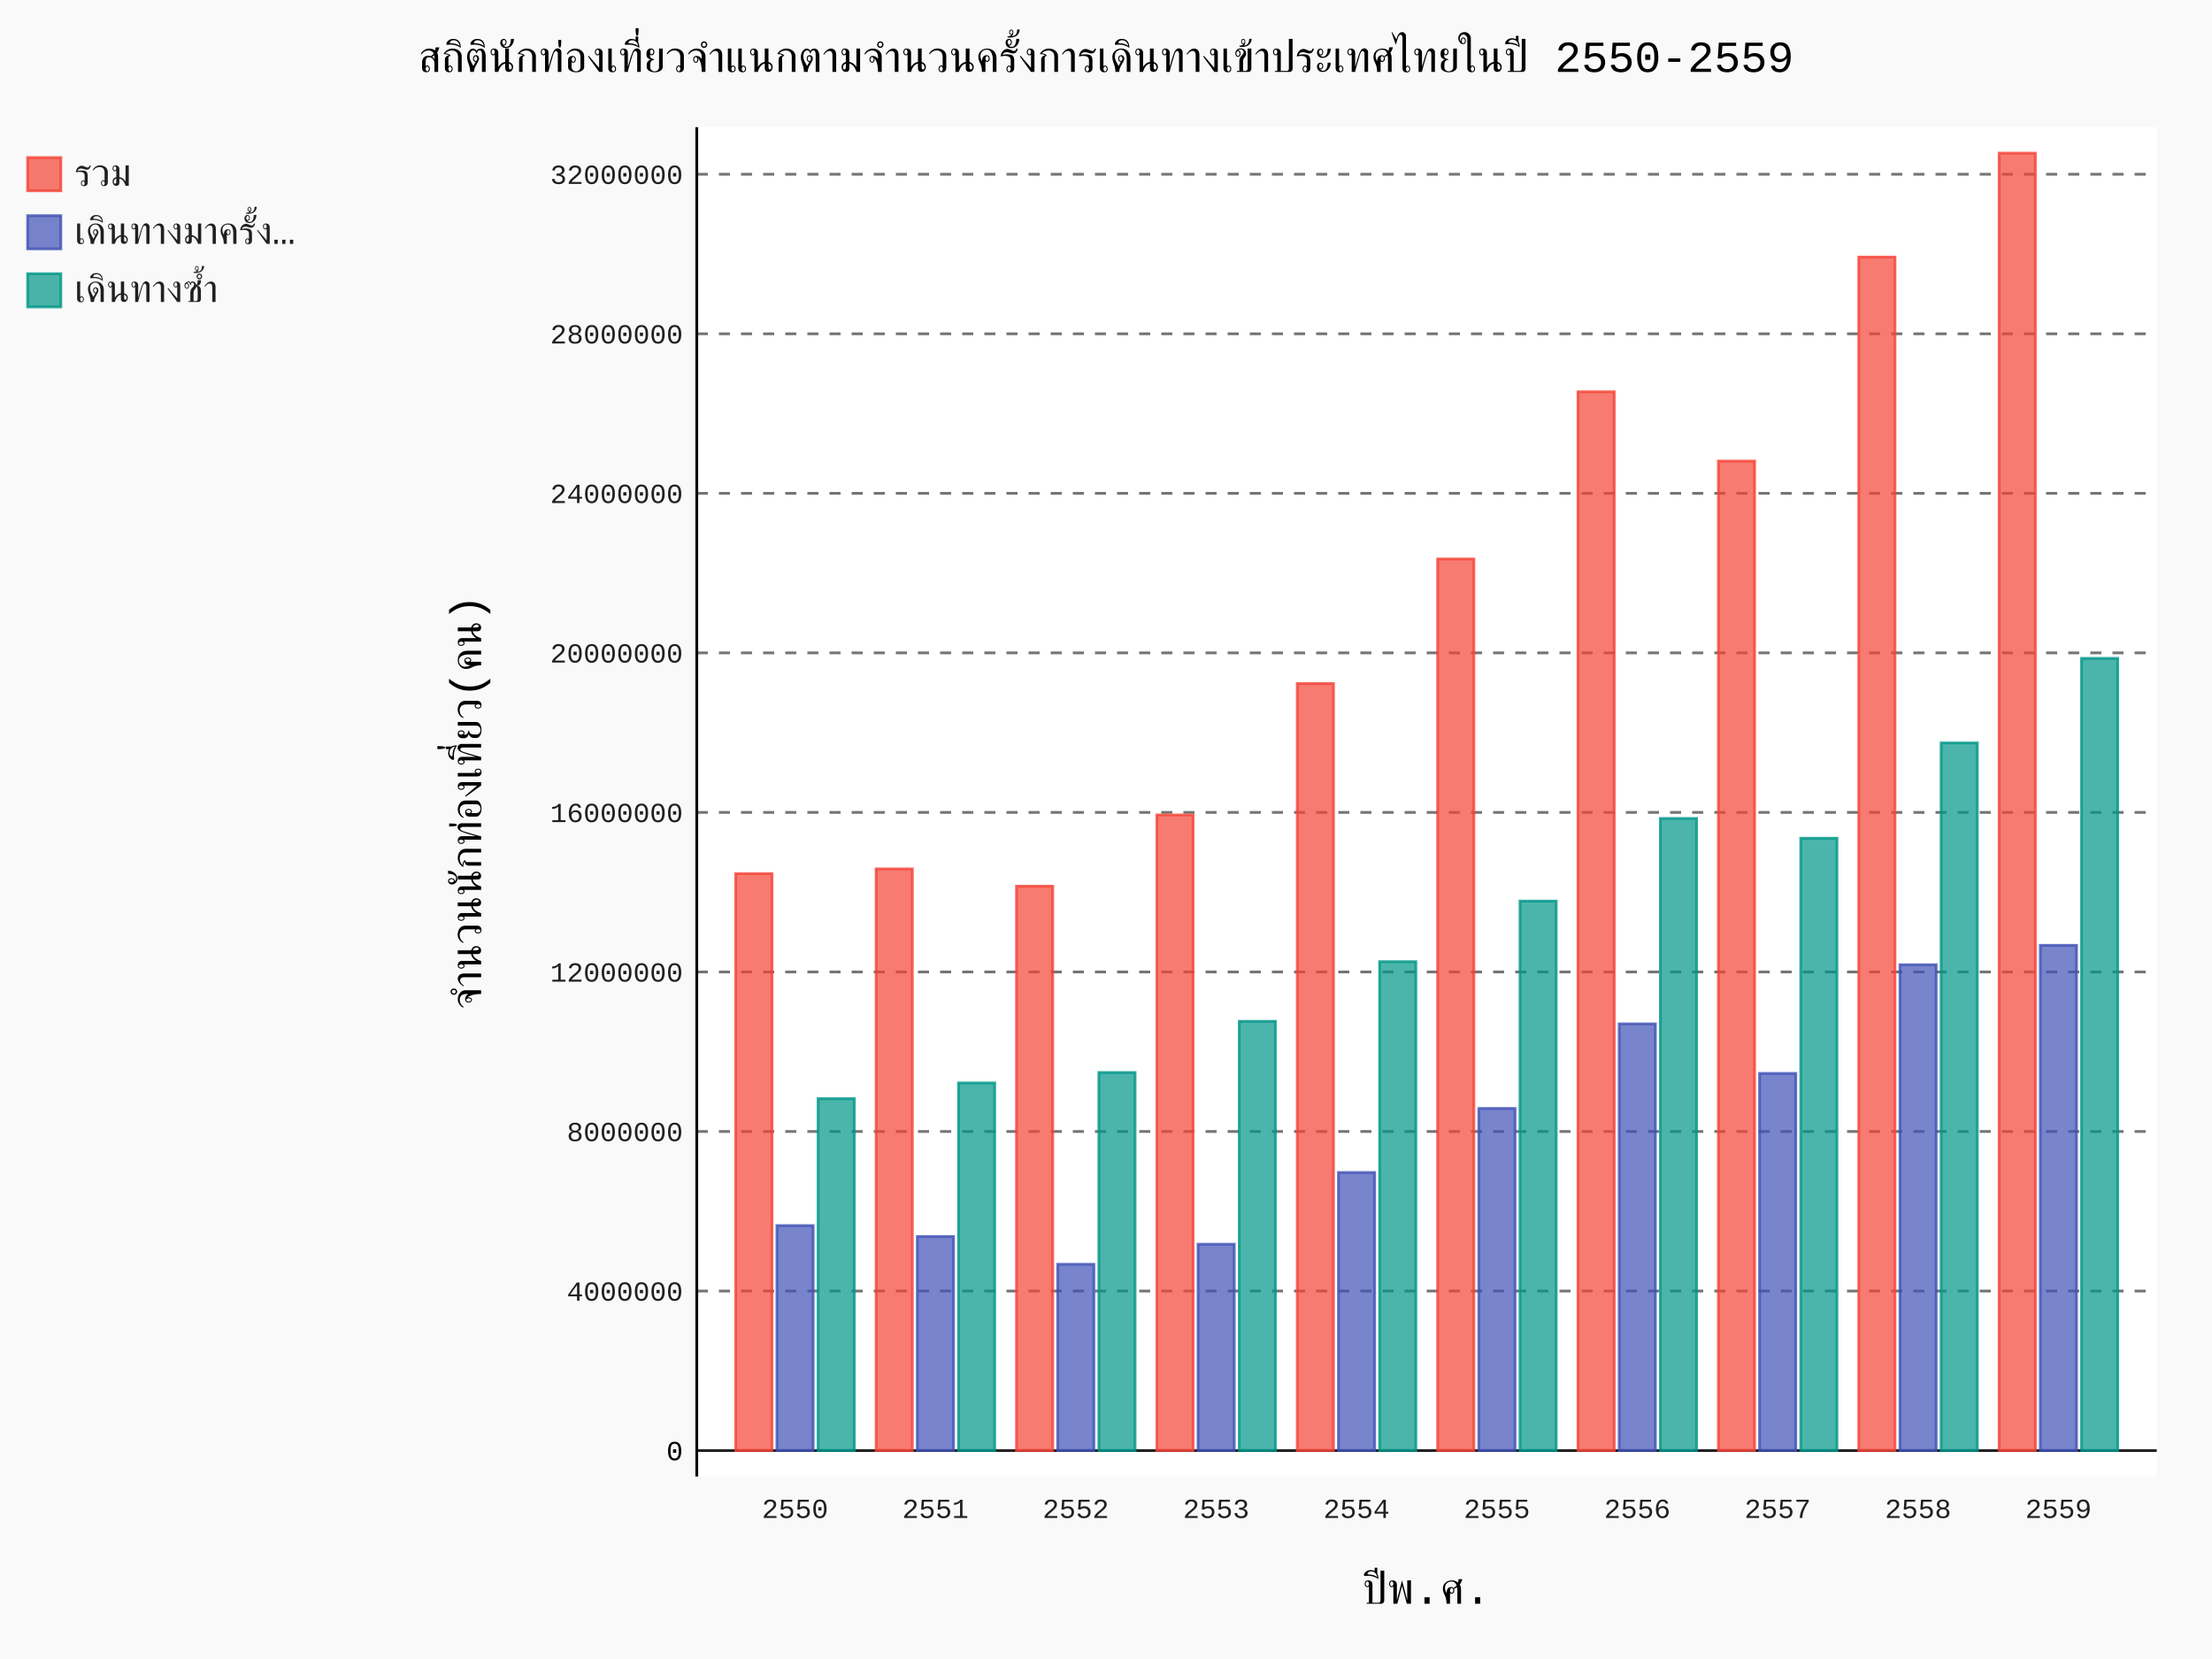
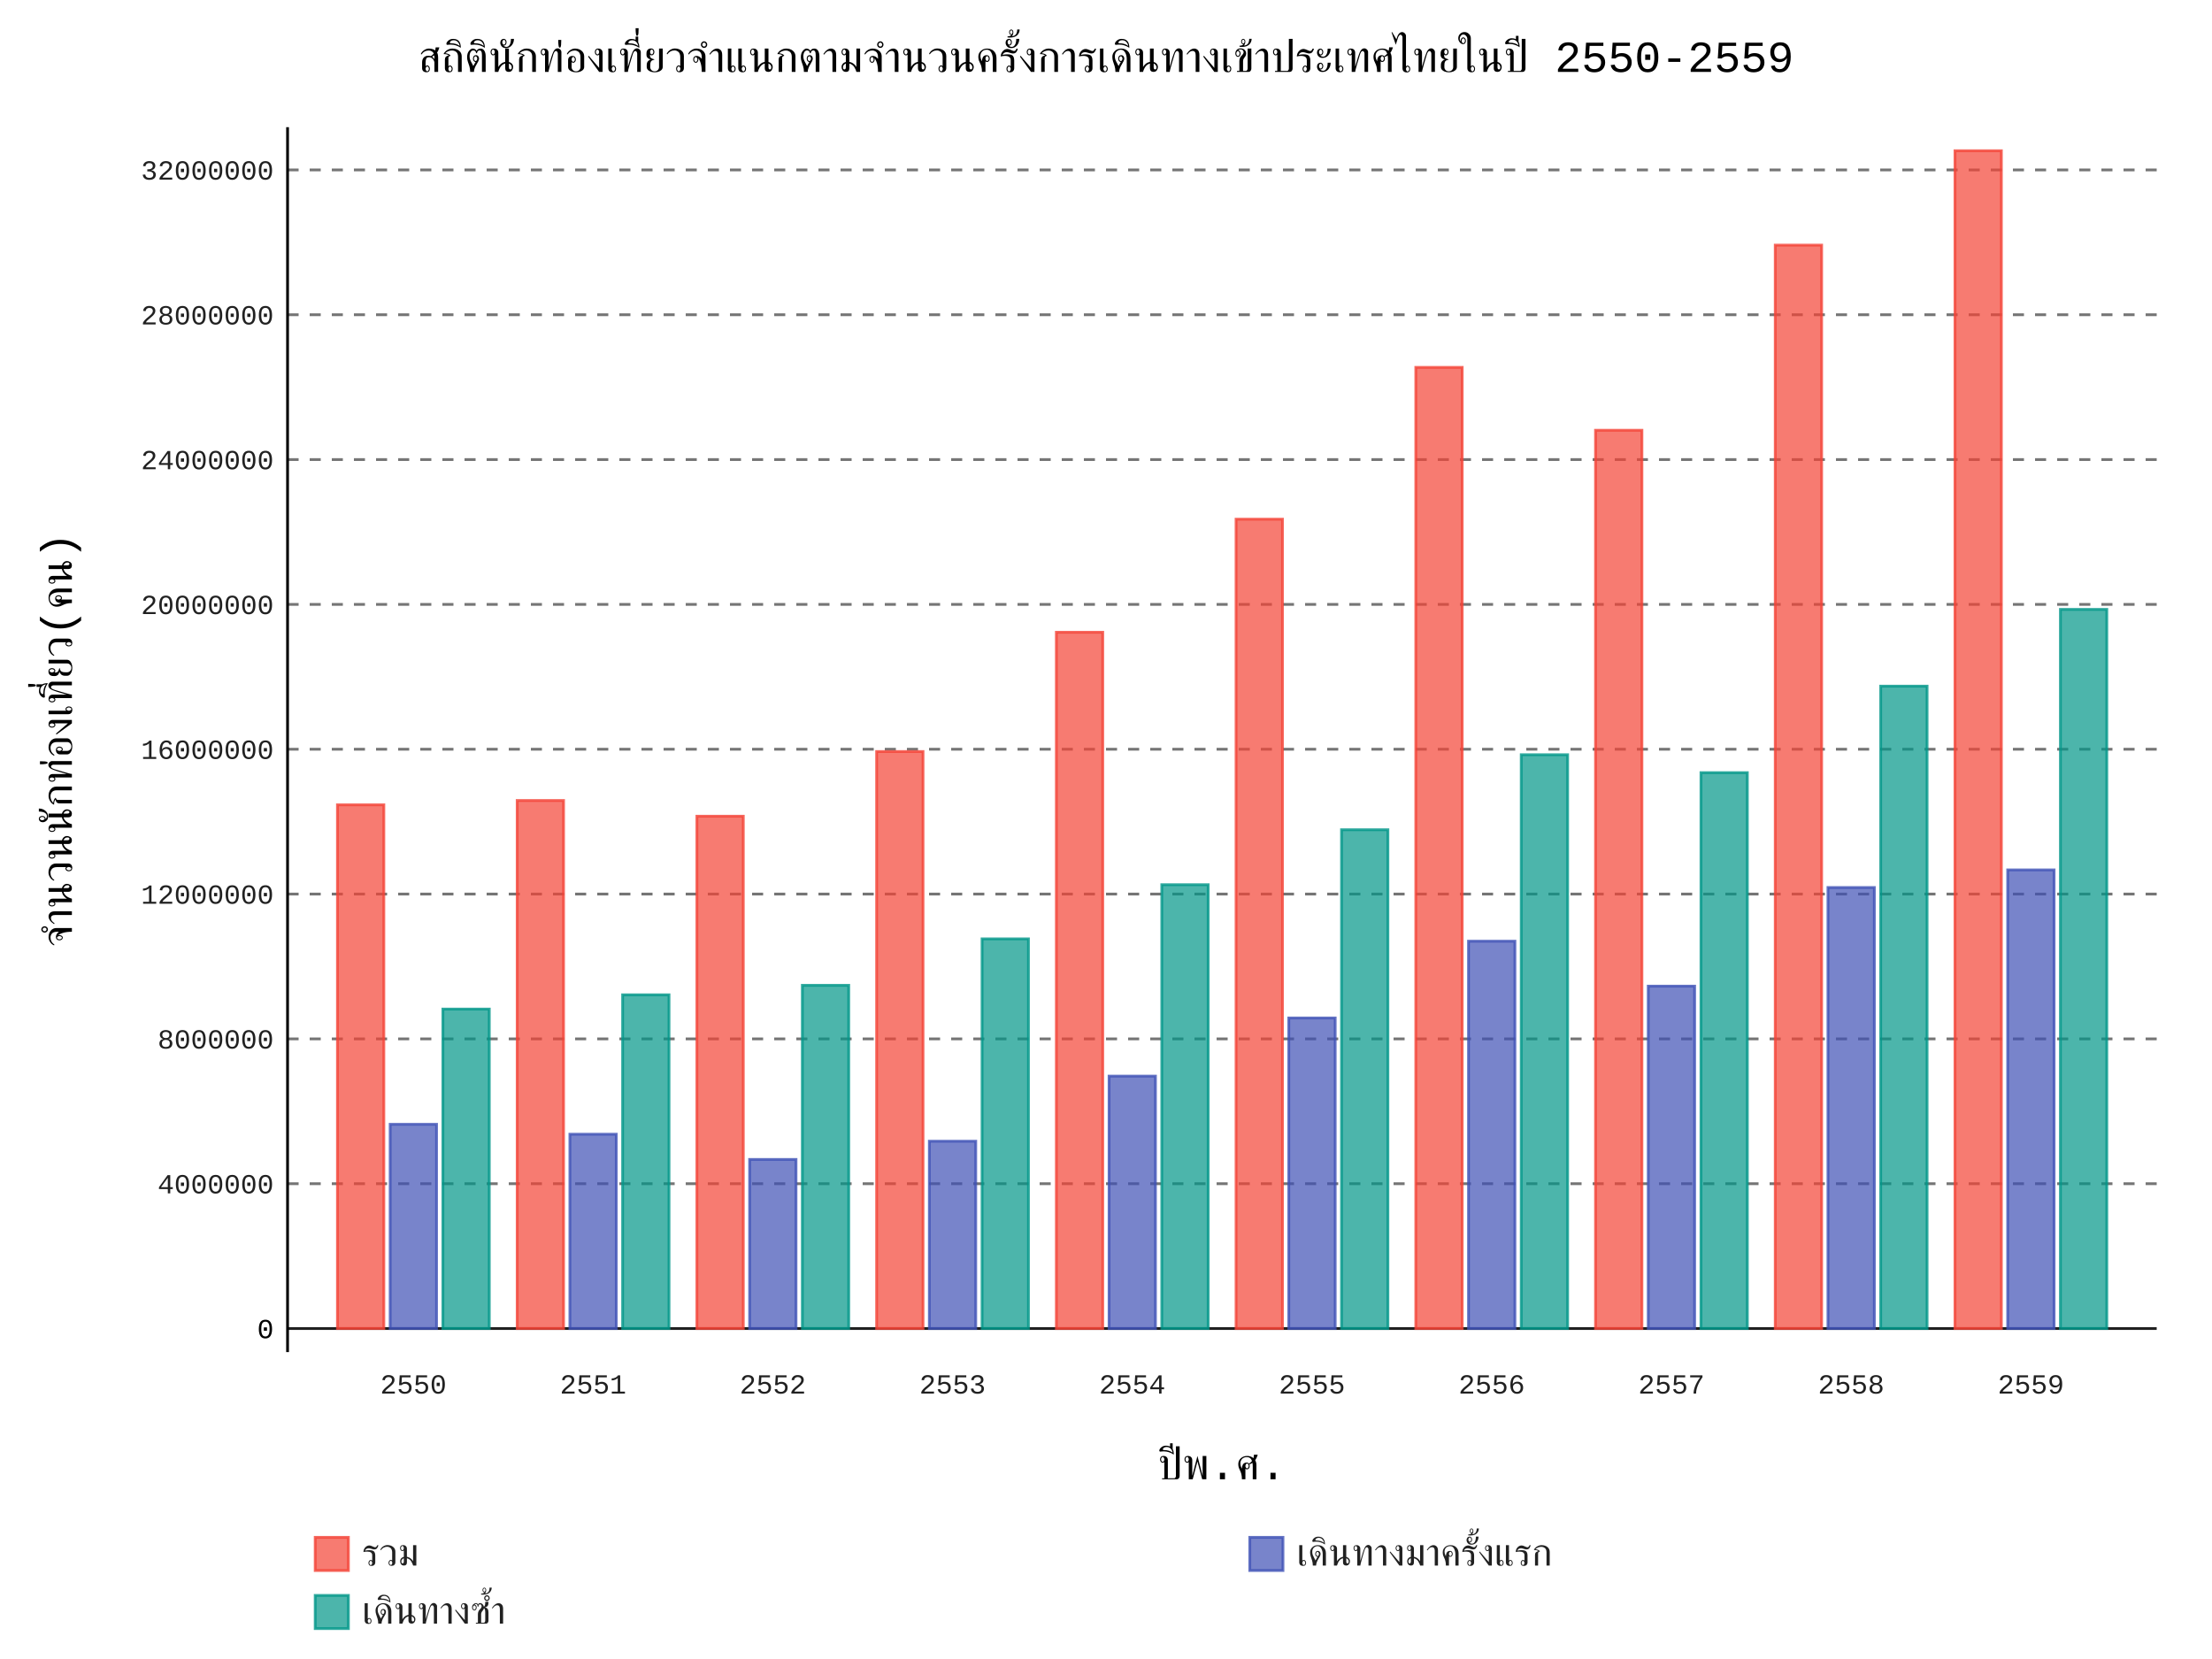
- <svg xmlns="http://www.w3.org/2000/svg" id="chart-8a398772-4ca2-445d-920a-6141f273beca" class="pygal-chart" viewBox="0 0 800 600">
+ <svg xmlns="http://www.w3.org/2000/svg" id="chart-2114342c-11d2-4416-b9d5-8581ab6a6085" class="pygal-chart" viewBox="0 0 800 600">
  <defs>
-     <style type="text/css">#chart-8a398772-4ca2-445d-920a-6141f273beca{-webkit-user-select:none;-webkit-font-smoothing:antialiased;font-family:Consolas,"Liberation Mono",Menlo,Courier,monospace}#chart-8a398772-4ca2-445d-920a-6141f273beca .title{font-family:Consolas,"Liberation Mono",Menlo,Courier,monospace;font-size:16px}#chart-8a398772-4ca2-445d-920a-6141f273beca .legends .legend text{font-family:Consolas,"Liberation Mono",Menlo,Courier,monospace;font-size:14px}#chart-8a398772-4ca2-445d-920a-6141f273beca .axis text{font-family:Consolas,"Liberation Mono",Menlo,Courier,monospace;font-size:10px}#chart-8a398772-4ca2-445d-920a-6141f273beca .axis text.major{font-family:Consolas,"Liberation Mono",Menlo,Courier,monospace;font-size:10px}#chart-8a398772-4ca2-445d-920a-6141f273beca .text-overlay text.value{font-family:Consolas,"Liberation Mono",Menlo,Courier,monospace;font-size:16px}#chart-8a398772-4ca2-445d-920a-6141f273beca .text-overlay text.label{font-family:Consolas,"Liberation Mono",Menlo,Courier,monospace;font-size:10px}#chart-8a398772-4ca2-445d-920a-6141f273beca .tooltip{font-family:Consolas,"Liberation Mono",Menlo,Courier,monospace;font-size:14px}#chart-8a398772-4ca2-445d-920a-6141f273beca text.no_data{font-family:Consolas,"Liberation Mono",Menlo,Courier,monospace;font-size:64px}
- #chart-8a398772-4ca2-445d-920a-6141f273beca{background-color:rgba(249,249,249,1)}#chart-8a398772-4ca2-445d-920a-6141f273beca path,#chart-8a398772-4ca2-445d-920a-6141f273beca line,#chart-8a398772-4ca2-445d-920a-6141f273beca rect,#chart-8a398772-4ca2-445d-920a-6141f273beca circle{-webkit-transition:150ms;-moz-transition:150ms;transition:150ms}#chart-8a398772-4ca2-445d-920a-6141f273beca .graph &gt; .background{fill:rgba(249,249,249,1)}#chart-8a398772-4ca2-445d-920a-6141f273beca .plot &gt; .background{fill:rgba(255,255,255,1)}#chart-8a398772-4ca2-445d-920a-6141f273beca .graph{fill:rgba(0,0,0,.87)}#chart-8a398772-4ca2-445d-920a-6141f273beca text.no_data{fill:rgba(0,0,0,1)}#chart-8a398772-4ca2-445d-920a-6141f273beca .title{fill:rgba(0,0,0,1)}#chart-8a398772-4ca2-445d-920a-6141f273beca .legends .legend text{fill:rgba(0,0,0,.87)}#chart-8a398772-4ca2-445d-920a-6141f273beca .legends .legend:hover text{fill:rgba(0,0,0,1)}#chart-8a398772-4ca2-445d-920a-6141f273beca .axis .line{stroke:rgba(0,0,0,1)}#chart-8a398772-4ca2-445d-920a-6141f273beca .axis .guide.line{stroke:rgba(0,0,0,.54)}#chart-8a398772-4ca2-445d-920a-6141f273beca .axis .major.line{stroke:rgba(0,0,0,.87)}#chart-8a398772-4ca2-445d-920a-6141f273beca .axis text.major{fill:rgba(0,0,0,1)}#chart-8a398772-4ca2-445d-920a-6141f273beca .axis.y .guides:hover .guide.line,#chart-8a398772-4ca2-445d-920a-6141f273beca .line-graph .axis.x .guides:hover .guide.line,#chart-8a398772-4ca2-445d-920a-6141f273beca .stackedline-graph .axis.x .guides:hover .guide.line,#chart-8a398772-4ca2-445d-920a-6141f273beca .xy-graph .axis.x .guides:hover .guide.line{stroke:rgba(0,0,0,1)}#chart-8a398772-4ca2-445d-920a-6141f273beca .axis .guides:hover text{fill:rgba(0,0,0,1)}#chart-8a398772-4ca2-445d-920a-6141f273beca .reactive{fill-opacity:.7;stroke-opacity:.8}#chart-8a398772-4ca2-445d-920a-6141f273beca .ci{stroke:rgba(0,0,0,.87)}#chart-8a398772-4ca2-445d-920a-6141f273beca .reactive.active,#chart-8a398772-4ca2-445d-920a-6141f273beca .active .reactive{fill-opacity:.8;stroke-opacity:.9;stroke-width:4}#chart-8a398772-4ca2-445d-920a-6141f273beca .ci .reactive.active{stroke-width:1.5}#chart-8a398772-4ca2-445d-920a-6141f273beca .series text{fill:rgba(0,0,0,1)}#chart-8a398772-4ca2-445d-920a-6141f273beca .tooltip rect{fill:rgba(255,255,255,1);stroke:rgba(0,0,0,1);-webkit-transition:opacity 150ms;-moz-transition:opacity 150ms;transition:opacity 150ms}#chart-8a398772-4ca2-445d-920a-6141f273beca .tooltip .label{fill:rgba(0,0,0,.87)}#chart-8a398772-4ca2-445d-920a-6141f273beca .tooltip .label{fill:rgba(0,0,0,.87)}#chart-8a398772-4ca2-445d-920a-6141f273beca .tooltip .legend{font-size:.8em;fill:rgba(0,0,0,.54)}#chart-8a398772-4ca2-445d-920a-6141f273beca .tooltip .x_label{font-size:.6em;fill:rgba(0,0,0,1)}#chart-8a398772-4ca2-445d-920a-6141f273beca .tooltip .xlink{font-size:.5em;text-decoration:underline}#chart-8a398772-4ca2-445d-920a-6141f273beca .tooltip .value{font-size:1.5em}#chart-8a398772-4ca2-445d-920a-6141f273beca .bound{font-size:.5em}#chart-8a398772-4ca2-445d-920a-6141f273beca .max-value{font-size:.75em;fill:rgba(0,0,0,.54)}#chart-8a398772-4ca2-445d-920a-6141f273beca .map-element{fill:rgba(255,255,255,1);stroke:rgba(0,0,0,.54) !important}#chart-8a398772-4ca2-445d-920a-6141f273beca .map-element .reactive{fill-opacity:inherit;stroke-opacity:inherit}#chart-8a398772-4ca2-445d-920a-6141f273beca .color-0,#chart-8a398772-4ca2-445d-920a-6141f273beca .color-0 a:visited{stroke:#F44336;fill:#F44336}#chart-8a398772-4ca2-445d-920a-6141f273beca .color-1,#chart-8a398772-4ca2-445d-920a-6141f273beca .color-1 a:visited{stroke:#3F51B5;fill:#3F51B5}#chart-8a398772-4ca2-445d-920a-6141f273beca .color-2,#chart-8a398772-4ca2-445d-920a-6141f273beca .color-2 a:visited{stroke:#009688;fill:#009688}#chart-8a398772-4ca2-445d-920a-6141f273beca .text-overlay .color-0 text{fill:black}#chart-8a398772-4ca2-445d-920a-6141f273beca .text-overlay .color-1 text{fill:black}#chart-8a398772-4ca2-445d-920a-6141f273beca .text-overlay .color-2 text{fill:black}
- #chart-8a398772-4ca2-445d-920a-6141f273beca text.no_data{text-anchor:middle}#chart-8a398772-4ca2-445d-920a-6141f273beca .guide.line{fill:none}#chart-8a398772-4ca2-445d-920a-6141f273beca .centered{text-anchor:middle}#chart-8a398772-4ca2-445d-920a-6141f273beca .title{text-anchor:middle}#chart-8a398772-4ca2-445d-920a-6141f273beca .legends .legend text{fill-opacity:1}#chart-8a398772-4ca2-445d-920a-6141f273beca .axis.x text{text-anchor:middle}#chart-8a398772-4ca2-445d-920a-6141f273beca .axis.x:not(.web) text[transform]{text-anchor:start}#chart-8a398772-4ca2-445d-920a-6141f273beca .axis.x:not(.web) text[transform].backwards{text-anchor:end}#chart-8a398772-4ca2-445d-920a-6141f273beca .axis.y text{text-anchor:end}#chart-8a398772-4ca2-445d-920a-6141f273beca .axis.y text[transform].backwards{text-anchor:start}#chart-8a398772-4ca2-445d-920a-6141f273beca .axis.y2 text{text-anchor:start}#chart-8a398772-4ca2-445d-920a-6141f273beca .axis.y2 text[transform].backwards{text-anchor:end}#chart-8a398772-4ca2-445d-920a-6141f273beca .axis .guide.line{stroke-dasharray:4,4}#chart-8a398772-4ca2-445d-920a-6141f273beca .axis .major.guide.line{stroke-dasharray:6,6}#chart-8a398772-4ca2-445d-920a-6141f273beca .horizontal .axis.y .guide.line,#chart-8a398772-4ca2-445d-920a-6141f273beca .horizontal .axis.y2 .guide.line,#chart-8a398772-4ca2-445d-920a-6141f273beca .vertical .axis.x .guide.line{opacity:0}#chart-8a398772-4ca2-445d-920a-6141f273beca .horizontal .axis.always_show .guide.line,#chart-8a398772-4ca2-445d-920a-6141f273beca .vertical .axis.always_show .guide.line{opacity:1 !important}#chart-8a398772-4ca2-445d-920a-6141f273beca .axis.y .guides:hover .guide.line,#chart-8a398772-4ca2-445d-920a-6141f273beca .axis.y2 .guides:hover .guide.line,#chart-8a398772-4ca2-445d-920a-6141f273beca .axis.x .guides:hover .guide.line{opacity:1}#chart-8a398772-4ca2-445d-920a-6141f273beca .axis .guides:hover text{opacity:1}#chart-8a398772-4ca2-445d-920a-6141f273beca .nofill{fill:none}#chart-8a398772-4ca2-445d-920a-6141f273beca .subtle-fill{fill-opacity:.2}#chart-8a398772-4ca2-445d-920a-6141f273beca .dot{stroke-width:1px;fill-opacity:1}#chart-8a398772-4ca2-445d-920a-6141f273beca .dot.active{stroke-width:5px}#chart-8a398772-4ca2-445d-920a-6141f273beca .dot.negative{fill:transparent}#chart-8a398772-4ca2-445d-920a-6141f273beca text,#chart-8a398772-4ca2-445d-920a-6141f273beca tspan{stroke:none !important}#chart-8a398772-4ca2-445d-920a-6141f273beca .series text.active{opacity:1}#chart-8a398772-4ca2-445d-920a-6141f273beca .tooltip rect{fill-opacity:.95;stroke-width:.5}#chart-8a398772-4ca2-445d-920a-6141f273beca .tooltip text{fill-opacity:1}#chart-8a398772-4ca2-445d-920a-6141f273beca .showable{visibility:hidden}#chart-8a398772-4ca2-445d-920a-6141f273beca .showable.shown{visibility:visible}#chart-8a398772-4ca2-445d-920a-6141f273beca .gauge-background{fill:rgba(229,229,229,1);stroke:none}#chart-8a398772-4ca2-445d-920a-6141f273beca .bg-lines{stroke:rgba(249,249,249,1);stroke-width:2px}</style>
+     <style type="text/css">#chart-2114342c-11d2-4416-b9d5-8581ab6a6085{-webkit-user-select:none;-webkit-font-smoothing:antialiased;font-family:Consolas,"Liberation Mono",Menlo,Courier,monospace}#chart-2114342c-11d2-4416-b9d5-8581ab6a6085 .title{font-family:Consolas,"Liberation Mono",Menlo,Courier,monospace;font-size:16px}#chart-2114342c-11d2-4416-b9d5-8581ab6a6085 .legends .legend text{font-family:Consolas,"Liberation Mono",Menlo,Courier,monospace;font-size:14px}#chart-2114342c-11d2-4416-b9d5-8581ab6a6085 .axis text{font-family:Consolas,"Liberation Mono",Menlo,Courier,monospace;font-size:10px}#chart-2114342c-11d2-4416-b9d5-8581ab6a6085 .axis text.major{font-family:Consolas,"Liberation Mono",Menlo,Courier,monospace;font-size:10px}#chart-2114342c-11d2-4416-b9d5-8581ab6a6085 .text-overlay text.value{font-family:Consolas,"Liberation Mono",Menlo,Courier,monospace;font-size:16px}#chart-2114342c-11d2-4416-b9d5-8581ab6a6085 .text-overlay text.label{font-family:Consolas,"Liberation Mono",Menlo,Courier,monospace;font-size:10px}#chart-2114342c-11d2-4416-b9d5-8581ab6a6085 .tooltip{font-family:Consolas,"Liberation Mono",Menlo,Courier,monospace;font-size:14px}#chart-2114342c-11d2-4416-b9d5-8581ab6a6085 text.no_data{font-family:Consolas,"Liberation Mono",Menlo,Courier,monospace;font-size:64px}
+ #chart-2114342c-11d2-4416-b9d5-8581ab6a6085{background-color:transparent}#chart-2114342c-11d2-4416-b9d5-8581ab6a6085 path,#chart-2114342c-11d2-4416-b9d5-8581ab6a6085 line,#chart-2114342c-11d2-4416-b9d5-8581ab6a6085 rect,#chart-2114342c-11d2-4416-b9d5-8581ab6a6085 circle{-webkit-transition:150ms;-moz-transition:150ms;transition:150ms}#chart-2114342c-11d2-4416-b9d5-8581ab6a6085 .graph &gt; .background{fill:transparent}#chart-2114342c-11d2-4416-b9d5-8581ab6a6085 .plot &gt; .background{fill:transparent}#chart-2114342c-11d2-4416-b9d5-8581ab6a6085 .graph{fill:rgba(0,0,0,.87)}#chart-2114342c-11d2-4416-b9d5-8581ab6a6085 text.no_data{fill:rgba(0,0,0,1)}#chart-2114342c-11d2-4416-b9d5-8581ab6a6085 .title{fill:rgba(0,0,0,1)}#chart-2114342c-11d2-4416-b9d5-8581ab6a6085 .legends .legend text{fill:rgba(0,0,0,.87)}#chart-2114342c-11d2-4416-b9d5-8581ab6a6085 .legends .legend:hover text{fill:rgba(0,0,0,1)}#chart-2114342c-11d2-4416-b9d5-8581ab6a6085 .axis .line{stroke:rgba(0,0,0,1)}#chart-2114342c-11d2-4416-b9d5-8581ab6a6085 .axis .guide.line{stroke:rgba(0,0,0,.54)}#chart-2114342c-11d2-4416-b9d5-8581ab6a6085 .axis .major.line{stroke:rgba(0,0,0,.87)}#chart-2114342c-11d2-4416-b9d5-8581ab6a6085 .axis text.major{fill:rgba(0,0,0,1)}#chart-2114342c-11d2-4416-b9d5-8581ab6a6085 .axis.y .guides:hover .guide.line,#chart-2114342c-11d2-4416-b9d5-8581ab6a6085 .line-graph .axis.x .guides:hover .guide.line,#chart-2114342c-11d2-4416-b9d5-8581ab6a6085 .stackedline-graph .axis.x .guides:hover .guide.line,#chart-2114342c-11d2-4416-b9d5-8581ab6a6085 .xy-graph .axis.x .guides:hover .guide.line{stroke:rgba(0,0,0,1)}#chart-2114342c-11d2-4416-b9d5-8581ab6a6085 .axis .guides:hover text{fill:rgba(0,0,0,1)}#chart-2114342c-11d2-4416-b9d5-8581ab6a6085 .reactive{fill-opacity:.7;stroke-opacity:.8}#chart-2114342c-11d2-4416-b9d5-8581ab6a6085 .ci{stroke:rgba(0,0,0,.87)}#chart-2114342c-11d2-4416-b9d5-8581ab6a6085 .reactive.active,#chart-2114342c-11d2-4416-b9d5-8581ab6a6085 .active .reactive{fill-opacity:.8;stroke-opacity:.9;stroke-width:4}#chart-2114342c-11d2-4416-b9d5-8581ab6a6085 .ci .reactive.active{stroke-width:1.5}#chart-2114342c-11d2-4416-b9d5-8581ab6a6085 .series text{fill:rgba(0,0,0,1)}#chart-2114342c-11d2-4416-b9d5-8581ab6a6085 .tooltip rect{fill:transparent;stroke:rgba(0,0,0,1);-webkit-transition:opacity 150ms;-moz-transition:opacity 150ms;transition:opacity 150ms}#chart-2114342c-11d2-4416-b9d5-8581ab6a6085 .tooltip .label{fill:rgba(0,0,0,.87)}#chart-2114342c-11d2-4416-b9d5-8581ab6a6085 .tooltip .label{fill:rgba(0,0,0,.87)}#chart-2114342c-11d2-4416-b9d5-8581ab6a6085 .tooltip .legend{font-size:.8em;fill:rgba(0,0,0,.54)}#chart-2114342c-11d2-4416-b9d5-8581ab6a6085 .tooltip .x_label{font-size:.6em;fill:rgba(0,0,0,1)}#chart-2114342c-11d2-4416-b9d5-8581ab6a6085 .tooltip .xlink{font-size:.5em;text-decoration:underline}#chart-2114342c-11d2-4416-b9d5-8581ab6a6085 .tooltip .value{font-size:1.5em}#chart-2114342c-11d2-4416-b9d5-8581ab6a6085 .bound{font-size:.5em}#chart-2114342c-11d2-4416-b9d5-8581ab6a6085 .max-value{font-size:.75em;fill:rgba(0,0,0,.54)}#chart-2114342c-11d2-4416-b9d5-8581ab6a6085 .map-element{fill:transparent;stroke:rgba(0,0,0,.54) !important}#chart-2114342c-11d2-4416-b9d5-8581ab6a6085 .map-element .reactive{fill-opacity:inherit;stroke-opacity:inherit}#chart-2114342c-11d2-4416-b9d5-8581ab6a6085 .color-0,#chart-2114342c-11d2-4416-b9d5-8581ab6a6085 .color-0 a:visited{stroke:#F44336;fill:#F44336}#chart-2114342c-11d2-4416-b9d5-8581ab6a6085 .color-1,#chart-2114342c-11d2-4416-b9d5-8581ab6a6085 .color-1 a:visited{stroke:#3F51B5;fill:#3F51B5}#chart-2114342c-11d2-4416-b9d5-8581ab6a6085 .color-2,#chart-2114342c-11d2-4416-b9d5-8581ab6a6085 .color-2 a:visited{stroke:#009688;fill:#009688}#chart-2114342c-11d2-4416-b9d5-8581ab6a6085 .text-overlay .color-0 text{fill:black}#chart-2114342c-11d2-4416-b9d5-8581ab6a6085 .text-overlay .color-1 text{fill:black}#chart-2114342c-11d2-4416-b9d5-8581ab6a6085 .text-overlay .color-2 text{fill:black}
+ #chart-2114342c-11d2-4416-b9d5-8581ab6a6085 text.no_data{text-anchor:middle}#chart-2114342c-11d2-4416-b9d5-8581ab6a6085 .guide.line{fill:none}#chart-2114342c-11d2-4416-b9d5-8581ab6a6085 .centered{text-anchor:middle}#chart-2114342c-11d2-4416-b9d5-8581ab6a6085 .title{text-anchor:middle}#chart-2114342c-11d2-4416-b9d5-8581ab6a6085 .legends .legend text{fill-opacity:1}#chart-2114342c-11d2-4416-b9d5-8581ab6a6085 .axis.x text{text-anchor:middle}#chart-2114342c-11d2-4416-b9d5-8581ab6a6085 .axis.x:not(.web) text[transform]{text-anchor:start}#chart-2114342c-11d2-4416-b9d5-8581ab6a6085 .axis.x:not(.web) text[transform].backwards{text-anchor:end}#chart-2114342c-11d2-4416-b9d5-8581ab6a6085 .axis.y text{text-anchor:end}#chart-2114342c-11d2-4416-b9d5-8581ab6a6085 .axis.y text[transform].backwards{text-anchor:start}#chart-2114342c-11d2-4416-b9d5-8581ab6a6085 .axis.y2 text{text-anchor:start}#chart-2114342c-11d2-4416-b9d5-8581ab6a6085 .axis.y2 text[transform].backwards{text-anchor:end}#chart-2114342c-11d2-4416-b9d5-8581ab6a6085 .axis .guide.line{stroke-dasharray:4,4}#chart-2114342c-11d2-4416-b9d5-8581ab6a6085 .axis .major.guide.line{stroke-dasharray:6,6}#chart-2114342c-11d2-4416-b9d5-8581ab6a6085 .horizontal .axis.y .guide.line,#chart-2114342c-11d2-4416-b9d5-8581ab6a6085 .horizontal .axis.y2 .guide.line,#chart-2114342c-11d2-4416-b9d5-8581ab6a6085 .vertical .axis.x .guide.line{opacity:0}#chart-2114342c-11d2-4416-b9d5-8581ab6a6085 .horizontal .axis.always_show .guide.line,#chart-2114342c-11d2-4416-b9d5-8581ab6a6085 .vertical .axis.always_show .guide.line{opacity:1 !important}#chart-2114342c-11d2-4416-b9d5-8581ab6a6085 .axis.y .guides:hover .guide.line,#chart-2114342c-11d2-4416-b9d5-8581ab6a6085 .axis.y2 .guides:hover .guide.line,#chart-2114342c-11d2-4416-b9d5-8581ab6a6085 .axis.x .guides:hover .guide.line{opacity:1}#chart-2114342c-11d2-4416-b9d5-8581ab6a6085 .axis .guides:hover text{opacity:1}#chart-2114342c-11d2-4416-b9d5-8581ab6a6085 .nofill{fill:none}#chart-2114342c-11d2-4416-b9d5-8581ab6a6085 .subtle-fill{fill-opacity:.2}#chart-2114342c-11d2-4416-b9d5-8581ab6a6085 .dot{stroke-width:1px;fill-opacity:1}#chart-2114342c-11d2-4416-b9d5-8581ab6a6085 .dot.active{stroke-width:5px}#chart-2114342c-11d2-4416-b9d5-8581ab6a6085 .dot.negative{fill:transparent}#chart-2114342c-11d2-4416-b9d5-8581ab6a6085 text,#chart-2114342c-11d2-4416-b9d5-8581ab6a6085 tspan{stroke:none !important}#chart-2114342c-11d2-4416-b9d5-8581ab6a6085 .series text.active{opacity:1}#chart-2114342c-11d2-4416-b9d5-8581ab6a6085 .tooltip rect{fill-opacity:.95;stroke-width:.5}#chart-2114342c-11d2-4416-b9d5-8581ab6a6085 .tooltip text{fill-opacity:1}#chart-2114342c-11d2-4416-b9d5-8581ab6a6085 .showable{visibility:hidden}#chart-2114342c-11d2-4416-b9d5-8581ab6a6085 .showable.shown{visibility:visible}#chart-2114342c-11d2-4416-b9d5-8581ab6a6085 .gauge-background{fill:rgba(229,229,229,1);stroke:none}#chart-2114342c-11d2-4416-b9d5-8581ab6a6085 .bg-lines{stroke:transparent;stroke-width:2px}</style>
  </defs>
  <g class="graph bar-graph vertical">
    <rect class="background" height="600" width="800" x="0" y="0" />
-     <g class="plot" transform="translate(252, 46)">
-       <rect class="background" height="488" width="528.0" x="0" y="0" />
+     <g class="plot" transform="translate(104, 46)">
+       <rect class="background" height="443.0" width="676.0" x="0" y="0" />
      <g class="axis y always_show">
        <g class="guides">
-           <path class="axis major line" d="M0 478.615 h528" />
-           <text class="major" x="-5" y="482.115">0</text>
-         </g>
-         <g class="guides">
-           <path class="guide line" d="M0 420.916 h528" />
-           <text class="" x="-5" y="424.416">4000000</text>
-         </g>
-         <g class="guides">
-           <path class="guide line" d="M0 363.217 h528" />
-           <text class="" x="-5" y="366.717">8000000</text>
-         </g>
-         <g class="guides">
-           <path class="guide line" d="M0 305.519 h528" />
-           <text class="" x="-5" y="309.019">12000000</text>
-         </g>
-         <g class="guides">
-           <path class="guide line" d="M0 247.82 h528" />
-           <text class="" x="-5" y="251.32">16000000</text>
-         </g>
-         <g class="guides">
-           <path class="guide line" d="M0 190.121 h528" />
-           <text class="" x="-5" y="193.621">20000000</text>
-         </g>
-         <g class="guides">
-           <path class="guide line" d="M0 132.422 h528" />
-           <text class="" x="-5" y="135.922">24000000</text>
-         </g>
-         <g class="guides">
-           <path class="guide line" d="M0 74.723 h528" />
-           <text class="" x="-5" y="78.223">28000000</text>
-         </g>
-         <g class="guides">
-           <path class="guide line" d="M0 17.024 h528" />
-           <text class="" x="-5" y="20.524">32000000</text>
+           <path class="axis major line" d="M0 434.481 h676" />
+           <text class="major" x="-5" y="437.981">0</text>
+         </g>
+         <g class="guides">
+           <path class="guide line" d="M0 382.102 h676" />
+           <text class="" x="-5" y="385.602">4000000</text>
+         </g>
+         <g class="guides">
+           <path class="guide line" d="M0 329.724 h676" />
+           <text class="" x="-5" y="333.224">8000000</text>
+         </g>
+         <g class="guides">
+           <path class="guide line" d="M0 277.346 h676" />
+           <text class="" x="-5" y="280.846">12000000</text>
+         </g>
+         <g class="guides">
+           <path class="guide line" d="M0 224.967 h676" />
+           <text class="" x="-5" y="228.467">16000000</text>
+         </g>
+         <g class="guides">
+           <path class="guide line" d="M0 172.589 h676" />
+           <text class="" x="-5" y="176.089">20000000</text>
+         </g>
+         <g class="guides">
+           <path class="guide line" d="M0 120.211 h676" />
+           <text class="" x="-5" y="123.711">24000000</text>
+         </g>
+         <g class="guides">
+           <path class="guide line" d="M0 67.832 h676" />
+           <text class="" x="-5" y="71.332">28000000</text>
+         </g>
+         <g class="guides">
+           <path class="guide line" d="M0 15.454 h676" />
+           <text class="" x="-5" y="18.954">32000000</text>
        </g>
      </g>
      <g class="axis x">
-         <path class="line" d="M0 0 v488" />
-         <g class="guides">
-           <path class="guide line" d="M35.538 0 v488" />
-           <text class="" x="35.538" y="503.0">2550</text>
-         </g>
-         <g class="guides">
-           <path class="guide line" d="M86.308 0 v488" />
-           <text class="" x="86.308" y="503.0">2551</text>
-         </g>
-         <g class="guides">
-           <path class="guide line" d="M137.077 0 v488" />
-           <text class="" x="137.077" y="503.0">2552</text>
-         </g>
-         <g class="guides">
-           <path class="guide line" d="M187.846 0 v488" />
-           <text class="" x="187.846" y="503.0">2553</text>
-         </g>
-         <g class="guides">
-           <path class="guide line" d="M238.615 0 v488" />
-           <text class="" x="238.615" y="503.0">2554</text>
-         </g>
-         <g class="guides">
-           <path class="guide line" d="M289.385 0 v488" />
-           <text class="" x="289.385" y="503.0">2555</text>
-         </g>
-         <g class="guides">
-           <path class="guide line" d="M340.154 0 v488" />
-           <text class="" x="340.154" y="503.0">2556</text>
-         </g>
-         <g class="guides">
-           <path class="guide line" d="M390.923 0 v488" />
-           <text class="" x="390.923" y="503.0">2557</text>
-         </g>
-         <g class="guides">
-           <path class="guide line" d="M441.692 0 v488" />
-           <text class="" x="441.692" y="503.0">2558</text>
-         </g>
-         <g class="guides">
-           <path class="guide line" d="M492.462 0 v488" />
-           <text class="" x="492.462" y="503.0">2559</text>
+         <path class="line" d="M0 0 v443" />
+         <g class="guides">
+           <path class="guide line" d="M45.5 0 v443" />
+           <text class="" x="45.5" y="458.0">2550</text>
+         </g>
+         <g class="guides">
+           <path class="guide line" d="M110.5 0 v443" />
+           <text class="" x="110.5" y="458.0">2551</text>
+         </g>
+         <g class="guides">
+           <path class="guide line" d="M175.5 0 v443" />
+           <text class="" x="175.5" y="458.0">2552</text>
+         </g>
+         <g class="guides">
+           <path class="guide line" d="M240.5 0 v443" />
+           <text class="" x="240.5" y="458.0">2553</text>
+         </g>
+         <g class="guides">
+           <path class="guide line" d="M305.5 0 v443" />
+           <text class="" x="305.5" y="458.0">2554</text>
+         </g>
+         <g class="guides">
+           <path class="guide line" d="M370.5 0 v443" />
+           <text class="" x="370.5" y="458.0">2555</text>
+         </g>
+         <g class="guides">
+           <path class="guide line" d="M435.5 0 v443" />
+           <text class="" x="435.5" y="458.0">2556</text>
+         </g>
+         <g class="guides">
+           <path class="guide line" d="M500.5 0 v443" />
+           <text class="" x="500.5" y="458.0">2557</text>
+         </g>
+         <g class="guides">
+           <path class="guide line" d="M565.5 0 v443" />
+           <text class="" x="565.5" y="458.0">2558</text>
+         </g>
+         <g class="guides">
+           <path class="guide line" d="M630.5 0 v443" />
+           <text class="" x="630.5" y="458.0">2559</text>
        </g>
      </g>
      <g class="series serie-0 color-0">
        <g class="bars">
          <g class="bar">
-             <rect class="rect reactive tooltip-trigger" height="208.643" rx="0" ry="0" width="13.105" x="14.094" y="269.973" />
-           </g>
-           <g class="bar">
-             <rect class="rect reactive tooltip-trigger" height="210.374" rx="0" ry="0" width="13.105" x="64.863" y="268.242" />
-           </g>
-           <g class="bar">
-             <rect class="rect reactive tooltip-trigger" height="204.108" rx="0" ry="0" width="13.105" x="115.632" y="274.508" />
-           </g>
-           <g class="bar">
-             <rect class="rect reactive tooltip-trigger" height="229.878" rx="0" ry="0" width="13.105" x="166.401" y="248.737" />
-           </g>
-           <g class="bar">
-             <rect class="rect reactive tooltip-trigger" height="277.394" rx="0" ry="0" width="13.105" x="217.17" y="201.221" />
-           </g>
-           <g class="bar">
-             <rect class="rect reactive tooltip-trigger" height="322.449" rx="0" ry="0" width="13.105" x="267.94" y="156.166" />
-           </g>
-           <g class="bar">
-             <rect class="rect reactive tooltip-trigger" height="382.93" rx="0" ry="0" width="13.105" x="318.709" y="95.686" />
-           </g>
-           <g class="bar">
-             <rect class="rect reactive tooltip-trigger" height="357.873" rx="0" ry="0" width="13.105" x="369.478" y="120.742" />
-           </g>
-           <g class="bar">
-             <rect class="rect reactive tooltip-trigger" height="431.634" rx="0" ry="0" width="13.105" x="420.247" y="46.981" />
-           </g>
-           <g class="bar">
-             <rect class="rect reactive tooltip-trigger" height="469.231" rx="0" ry="0" width="13.105" x="471.017" y="9.385" />
+             <rect class="rect reactive tooltip-trigger" height="189.403" rx="0" ry="0" width="16.779" x="18.044" y="245.078" />
+           </g>
+           <g class="bar">
+             <rect class="rect reactive tooltip-trigger" height="190.974" rx="0" ry="0" width="16.779" x="83.044" y="243.506" />
+           </g>
+           <g class="bar">
+             <rect class="rect reactive tooltip-trigger" height="185.286" rx="0" ry="0" width="16.779" x="148.044" y="249.194" />
+           </g>
+           <g class="bar">
+             <rect class="rect reactive tooltip-trigger" height="208.681" rx="0" ry="0" width="16.779" x="213.044" y="225.8" />
+           </g>
+           <g class="bar">
+             <rect class="rect reactive tooltip-trigger" height="251.815" rx="0" ry="0" width="16.779" x="278.044" y="182.666" />
+           </g>
+           <g class="bar">
+             <rect class="rect reactive tooltip-trigger" height="292.715" rx="0" ry="0" width="16.779" x="343.044" y="141.766" />
+           </g>
+           <g class="bar">
+             <rect class="rect reactive tooltip-trigger" height="347.618" rx="0" ry="0" width="16.779" x="408.044" y="86.862" />
+           </g>
+           <g class="bar">
+             <rect class="rect reactive tooltip-trigger" height="324.873" rx="0" ry="0" width="16.779" x="473.044" y="109.608" />
+           </g>
+           <g class="bar">
+             <rect class="rect reactive tooltip-trigger" height="391.832" rx="0" ry="0" width="16.779" x="538.044" y="42.649" />
+           </g>
+           <g class="bar">
+             <rect class="rect reactive tooltip-trigger" height="425.962" rx="0" ry="0" width="16.779" x="603.044" y="8.519" />
          </g>
        </g>
      </g>
      <g class="series serie-1 color-1">
        <g class="bars">
          <g class="bar">
-             <rect class="rect reactive tooltip-trigger" height="81.368" rx="0" ry="0" width="13.105" x="28.986" y="397.248" />
-           </g>
-           <g class="bar">
-             <rect class="rect reactive tooltip-trigger" height="77.417" rx="0" ry="0" width="13.105" x="79.755" y="401.198" />
-           </g>
-           <g class="bar">
-             <rect class="rect reactive tooltip-trigger" height="67.371" rx="0" ry="0" width="13.105" x="130.524" y="411.245" />
-           </g>
-           <g class="bar">
-             <rect class="rect reactive tooltip-trigger" height="74.63" rx="0" ry="0" width="13.105" x="181.294" y="403.985" />
-           </g>
-           <g class="bar">
-             <rect class="rect reactive tooltip-trigger" height="100.569" rx="0" ry="0" width="13.105" x="232.063" y="378.047" />
-           </g>
-           <g class="bar">
-             <rect class="rect reactive tooltip-trigger" height="123.728" rx="0" ry="0" width="13.105" x="282.832" y="354.888" />
-           </g>
-           <g class="bar">
-             <rect class="rect reactive tooltip-trigger" height="154.321" rx="0" ry="0" width="13.105" x="333.601" y="324.294" />
-           </g>
-           <g class="bar">
-             <rect class="rect reactive tooltip-trigger" height="136.409" rx="0" ry="0" width="13.105" x="384.37" y="342.207" />
-           </g>
-           <g class="bar">
-             <rect class="rect reactive tooltip-trigger" height="175.708" rx="0" ry="0" width="13.105" x="435.14" y="302.908" />
-           </g>
-           <g class="bar">
-             <rect class="rect reactive tooltip-trigger" height="182.721" rx="0" ry="0" width="13.105" x="485.909" y="295.895" />
+             <rect class="rect reactive tooltip-trigger" height="73.864" rx="0" ry="0" width="16.779" x="37.111" y="360.616" />
+           </g>
+           <g class="bar">
+             <rect class="rect reactive tooltip-trigger" height="70.278" rx="0" ry="0" width="16.779" x="102.111" y="364.203" />
+           </g>
+           <g class="bar">
+             <rect class="rect reactive tooltip-trigger" height="61.158" rx="0" ry="0" width="16.779" x="167.111" y="373.323" />
+           </g>
+           <g class="bar">
+             <rect class="rect reactive tooltip-trigger" height="67.749" rx="0" ry="0" width="16.779" x="232.111" y="366.732" />
+           </g>
+           <g class="bar">
+             <rect class="rect reactive tooltip-trigger" height="91.295" rx="0" ry="0" width="16.779" x="297.111" y="343.186" />
+           </g>
+           <g class="bar">
+             <rect class="rect reactive tooltip-trigger" height="112.318" rx="0" ry="0" width="16.779" x="362.111" y="322.162" />
+           </g>
+           <g class="bar">
+             <rect class="rect reactive tooltip-trigger" height="140.091" rx="0" ry="0" width="16.779" x="427.111" y="294.39" />
+           </g>
+           <g class="bar">
+             <rect class="rect reactive tooltip-trigger" height="123.83" rx="0" ry="0" width="16.779" x="492.111" y="310.651" />
+           </g>
+           <g class="bar">
+             <rect class="rect reactive tooltip-trigger" height="159.505" rx="0" ry="0" width="16.779" x="557.111" y="274.976" />
+           </g>
+           <g class="bar">
+             <rect class="rect reactive tooltip-trigger" height="165.872" rx="0" ry="0" width="16.779" x="622.111" y="268.609" />
          </g>
        </g>
      </g>
      <g class="series serie-2 color-2">
        <g class="bars">
          <g class="bar">
-             <rect class="rect reactive tooltip-trigger" height="127.275" rx="0" ry="0" width="13.105" x="43.878" y="351.34" />
-           </g>
-           <g class="bar">
-             <rect class="rect reactive tooltip-trigger" height="132.957" rx="0" ry="0" width="13.105" x="94.647" y="345.659" />
-           </g>
-           <g class="bar">
-             <rect class="rect reactive tooltip-trigger" height="136.737" rx="0" ry="0" width="13.105" x="145.417" y="341.878" />
-           </g>
-           <g class="bar">
-             <rect class="rect reactive tooltip-trigger" height="155.248" rx="0" ry="0" width="13.105" x="196.186" y="323.367" />
-           </g>
-           <g class="bar">
-             <rect class="rect reactive tooltip-trigger" height="176.826" rx="0" ry="0" width="13.105" x="246.955" y="301.79" />
-           </g>
-           <g class="bar">
-             <rect class="rect reactive tooltip-trigger" height="198.722" rx="0" ry="0" width="13.105" x="297.724" y="279.894" />
-           </g>
-           <g class="bar">
-             <rect class="rect reactive tooltip-trigger" height="228.608" rx="0" ry="0" width="13.105" x="348.494" y="250.007" />
-           </g>
-           <g class="bar">
-             <rect class="rect reactive tooltip-trigger" height="221.464" rx="0" ry="0" width="13.105" x="399.263" y="257.151" />
-           </g>
-           <g class="bar">
-             <rect class="rect reactive tooltip-trigger" height="255.926" rx="0" ry="0" width="13.105" x="450.032" y="222.689" />
-           </g>
-           <g class="bar">
-             <rect class="rect reactive tooltip-trigger" height="286.51" rx="0" ry="0" width="13.105" x="500.801" y="192.105" />
+             <rect class="rect reactive tooltip-trigger" height="115.539" rx="0" ry="0" width="16.779" x="56.177" y="318.942" />
+           </g>
+           <g class="bar">
+             <rect class="rect reactive tooltip-trigger" height="120.696" rx="0" ry="0" width="16.779" x="121.177" y="313.784" />
+           </g>
+           <g class="bar">
+             <rect class="rect reactive tooltip-trigger" height="124.128" rx="0" ry="0" width="16.779" x="186.177" y="310.353" />
+           </g>
+           <g class="bar">
+             <rect class="rect reactive tooltip-trigger" height="140.932" rx="0" ry="0" width="16.779" x="251.177" y="293.549" />
+           </g>
+           <g class="bar">
+             <rect class="rect reactive tooltip-trigger" height="160.52" rx="0" ry="0" width="16.779" x="316.177" y="273.961" />
+           </g>
+           <g class="bar">
+             <rect class="rect reactive tooltip-trigger" height="180.397" rx="0" ry="0" width="16.779" x="381.177" y="254.084" />
+           </g>
+           <g class="bar">
+             <rect class="rect reactive tooltip-trigger" height="207.528" rx="0" ry="0" width="16.779" x="446.177" y="226.953" />
+           </g>
+           <g class="bar">
+             <rect class="rect reactive tooltip-trigger" height="201.043" rx="0" ry="0" width="16.779" x="511.177" y="233.438" />
+           </g>
+           <g class="bar">
+             <rect class="rect reactive tooltip-trigger" height="232.327" rx="0" ry="0" width="16.779" x="576.177" y="202.154" />
+           </g>
+           <g class="bar">
+             <rect class="rect reactive tooltip-trigger" height="260.09" rx="0" ry="0" width="16.779" x="641.177" y="174.391" />
          </g>
        </g>
      </g>
    </g>
    <g class="titles">
      <text class="title plot_title" x="400.0" y="26">สถิตินักท่องเที่ยวจำแนกตามจำนวนครั้งการเดินทางเข้าประเทศไทยในปี 2550-2559</text>
-       <text class="title" x="516.0" y="580">ปีพ.ศ.</text>
-       <text class="title" x="148.0" y="316.0" transform="rotate(-90 148 290)">จำนวนนักท่องเที่ยว(คน)</text>
-     </g>
-     <g class="plot overlay" transform="translate(252, 46)">
+       <text class="title" x="442.0" y="535.0">ปีพ.ศ.</text>
+       <text class="title" x="0" y="293.5" transform="rotate(-90 0 267.5)">จำนวนนักท่องเที่ยว(คน)</text>
+     </g>
+     <g class="plot overlay" transform="translate(104, 46)">
      <g class="series serie-0 color-0" />
      <g class="series serie-1 color-1" />
      <g class="series serie-2 color-2" />
    </g>
-     <g class="plot text-overlay" transform="translate(252, 46)">
+     <g class="plot text-overlay" transform="translate(104, 46)">
      <g class="series serie-0 color-0" />
      <g class="series serie-1 color-1" />
      <g class="series serie-2 color-2" />
    </g>
-     <g class="plot tooltip-overlay" transform="translate(252, 46)">
+     <g class="plot tooltip-overlay" transform="translate(104, 46)">
      <g class="tooltip" style="opacity: 0" transform="translate(0 0)">
        <rect class="tooltip-box" height="0" rx="0" ry="0" width="0" />
        <g class="text" />
      </g>
    </g>
-     <g class="legends" transform="translate(10, 56)">
+     <g class="legends" transform="translate(114, 555)">
      <g class="legend reactive activate-serie" id="activate-serie-0">
        <rect class="color-0 reactive" height="12" width="12" x="0.0" y="1.0" />
        <text x="17.0" y="11.2">รวม</text>
      </g>
      <g class="legend reactive activate-serie" id="activate-serie-1">
-         <rect class="color-1 reactive" height="12" width="12" x="0.0" y="22.0" />
-         <text x="17.0" y="32.2">เดินทางมาครั้ง…</text>
+         <rect class="color-1 reactive" height="12" width="12" x="338.0" y="1.0" />
+         <text x="355.0" y="11.2">เดินทางมาครั้งแรก</text>
      </g>
      <g class="legend reactive activate-serie" id="activate-serie-2">
-         <rect class="color-2 reactive" height="12" width="12" x="0.0" y="43.0" />
-         <text x="17.0" y="53.2">เดินทางซ้ำ</text>
-       </g>
-     </g>
-     <g class="legends" transform="translate(790, 56)" />
+         <rect class="color-2 reactive" height="12" width="12" x="0.0" y="22.0" />
+         <text x="17.0" y="32.2">เดินทางซ้ำ</text>
+       </g>
+     </g>
  </g>
</svg>
